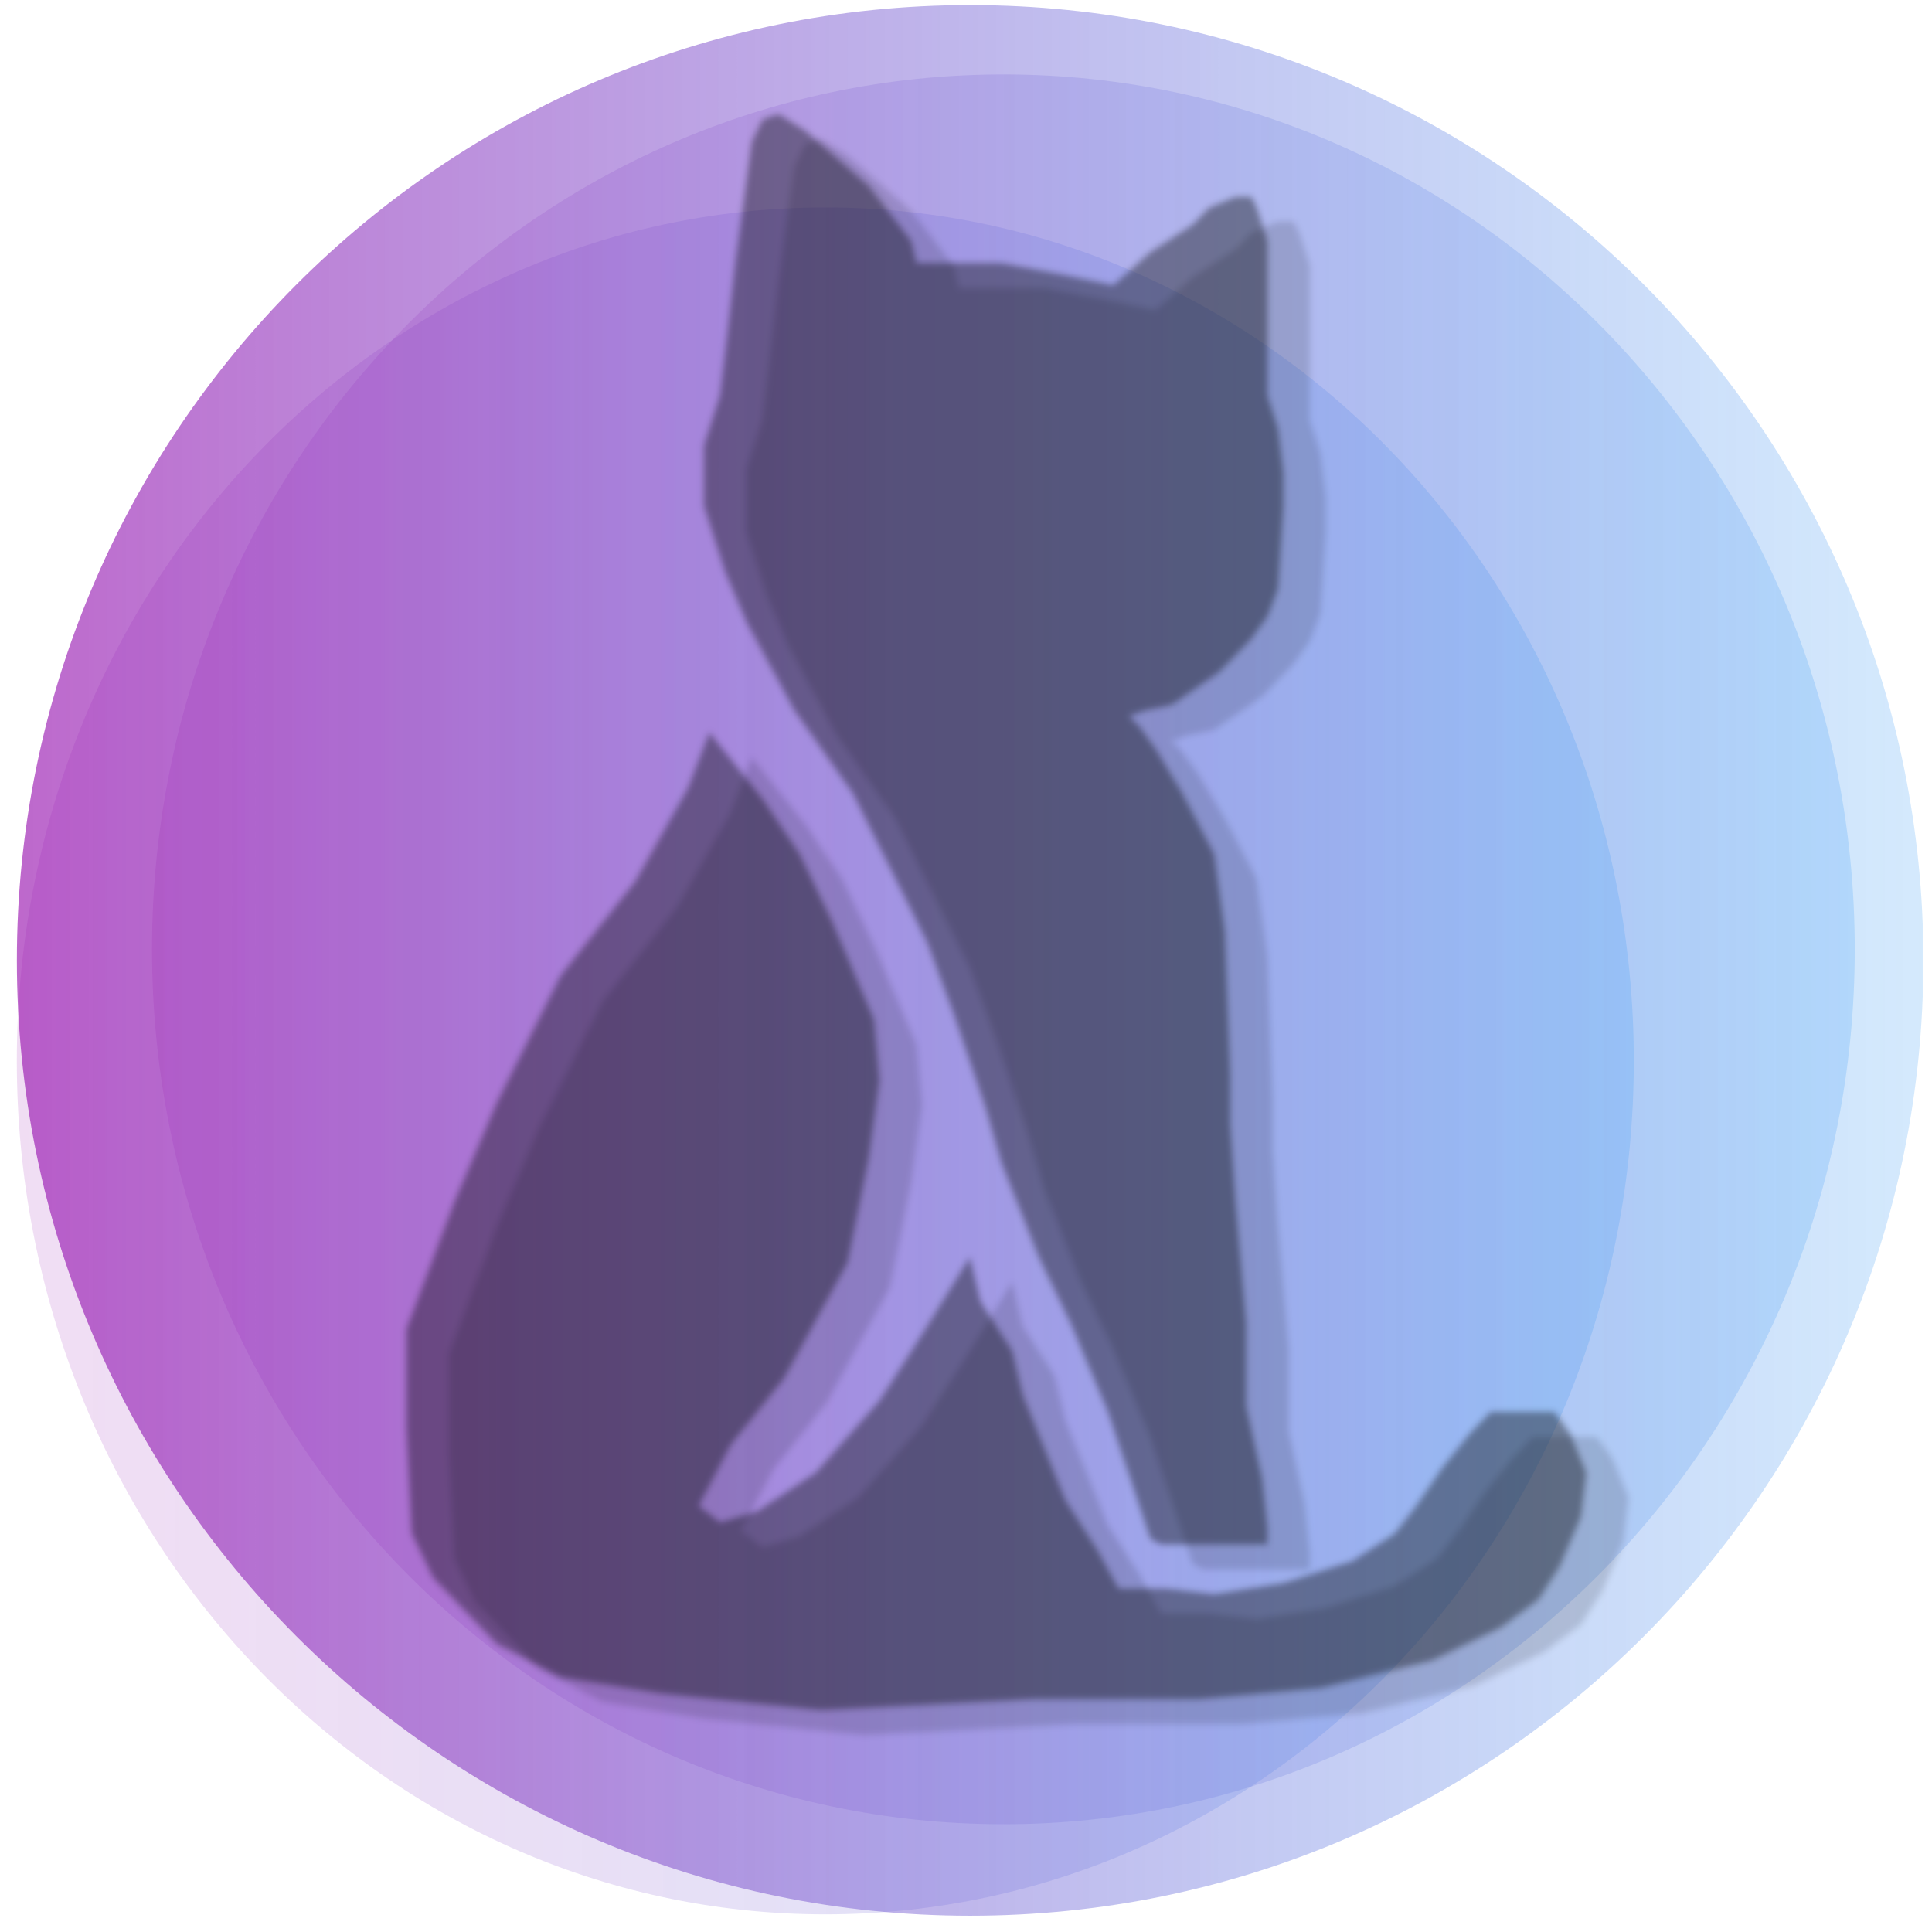
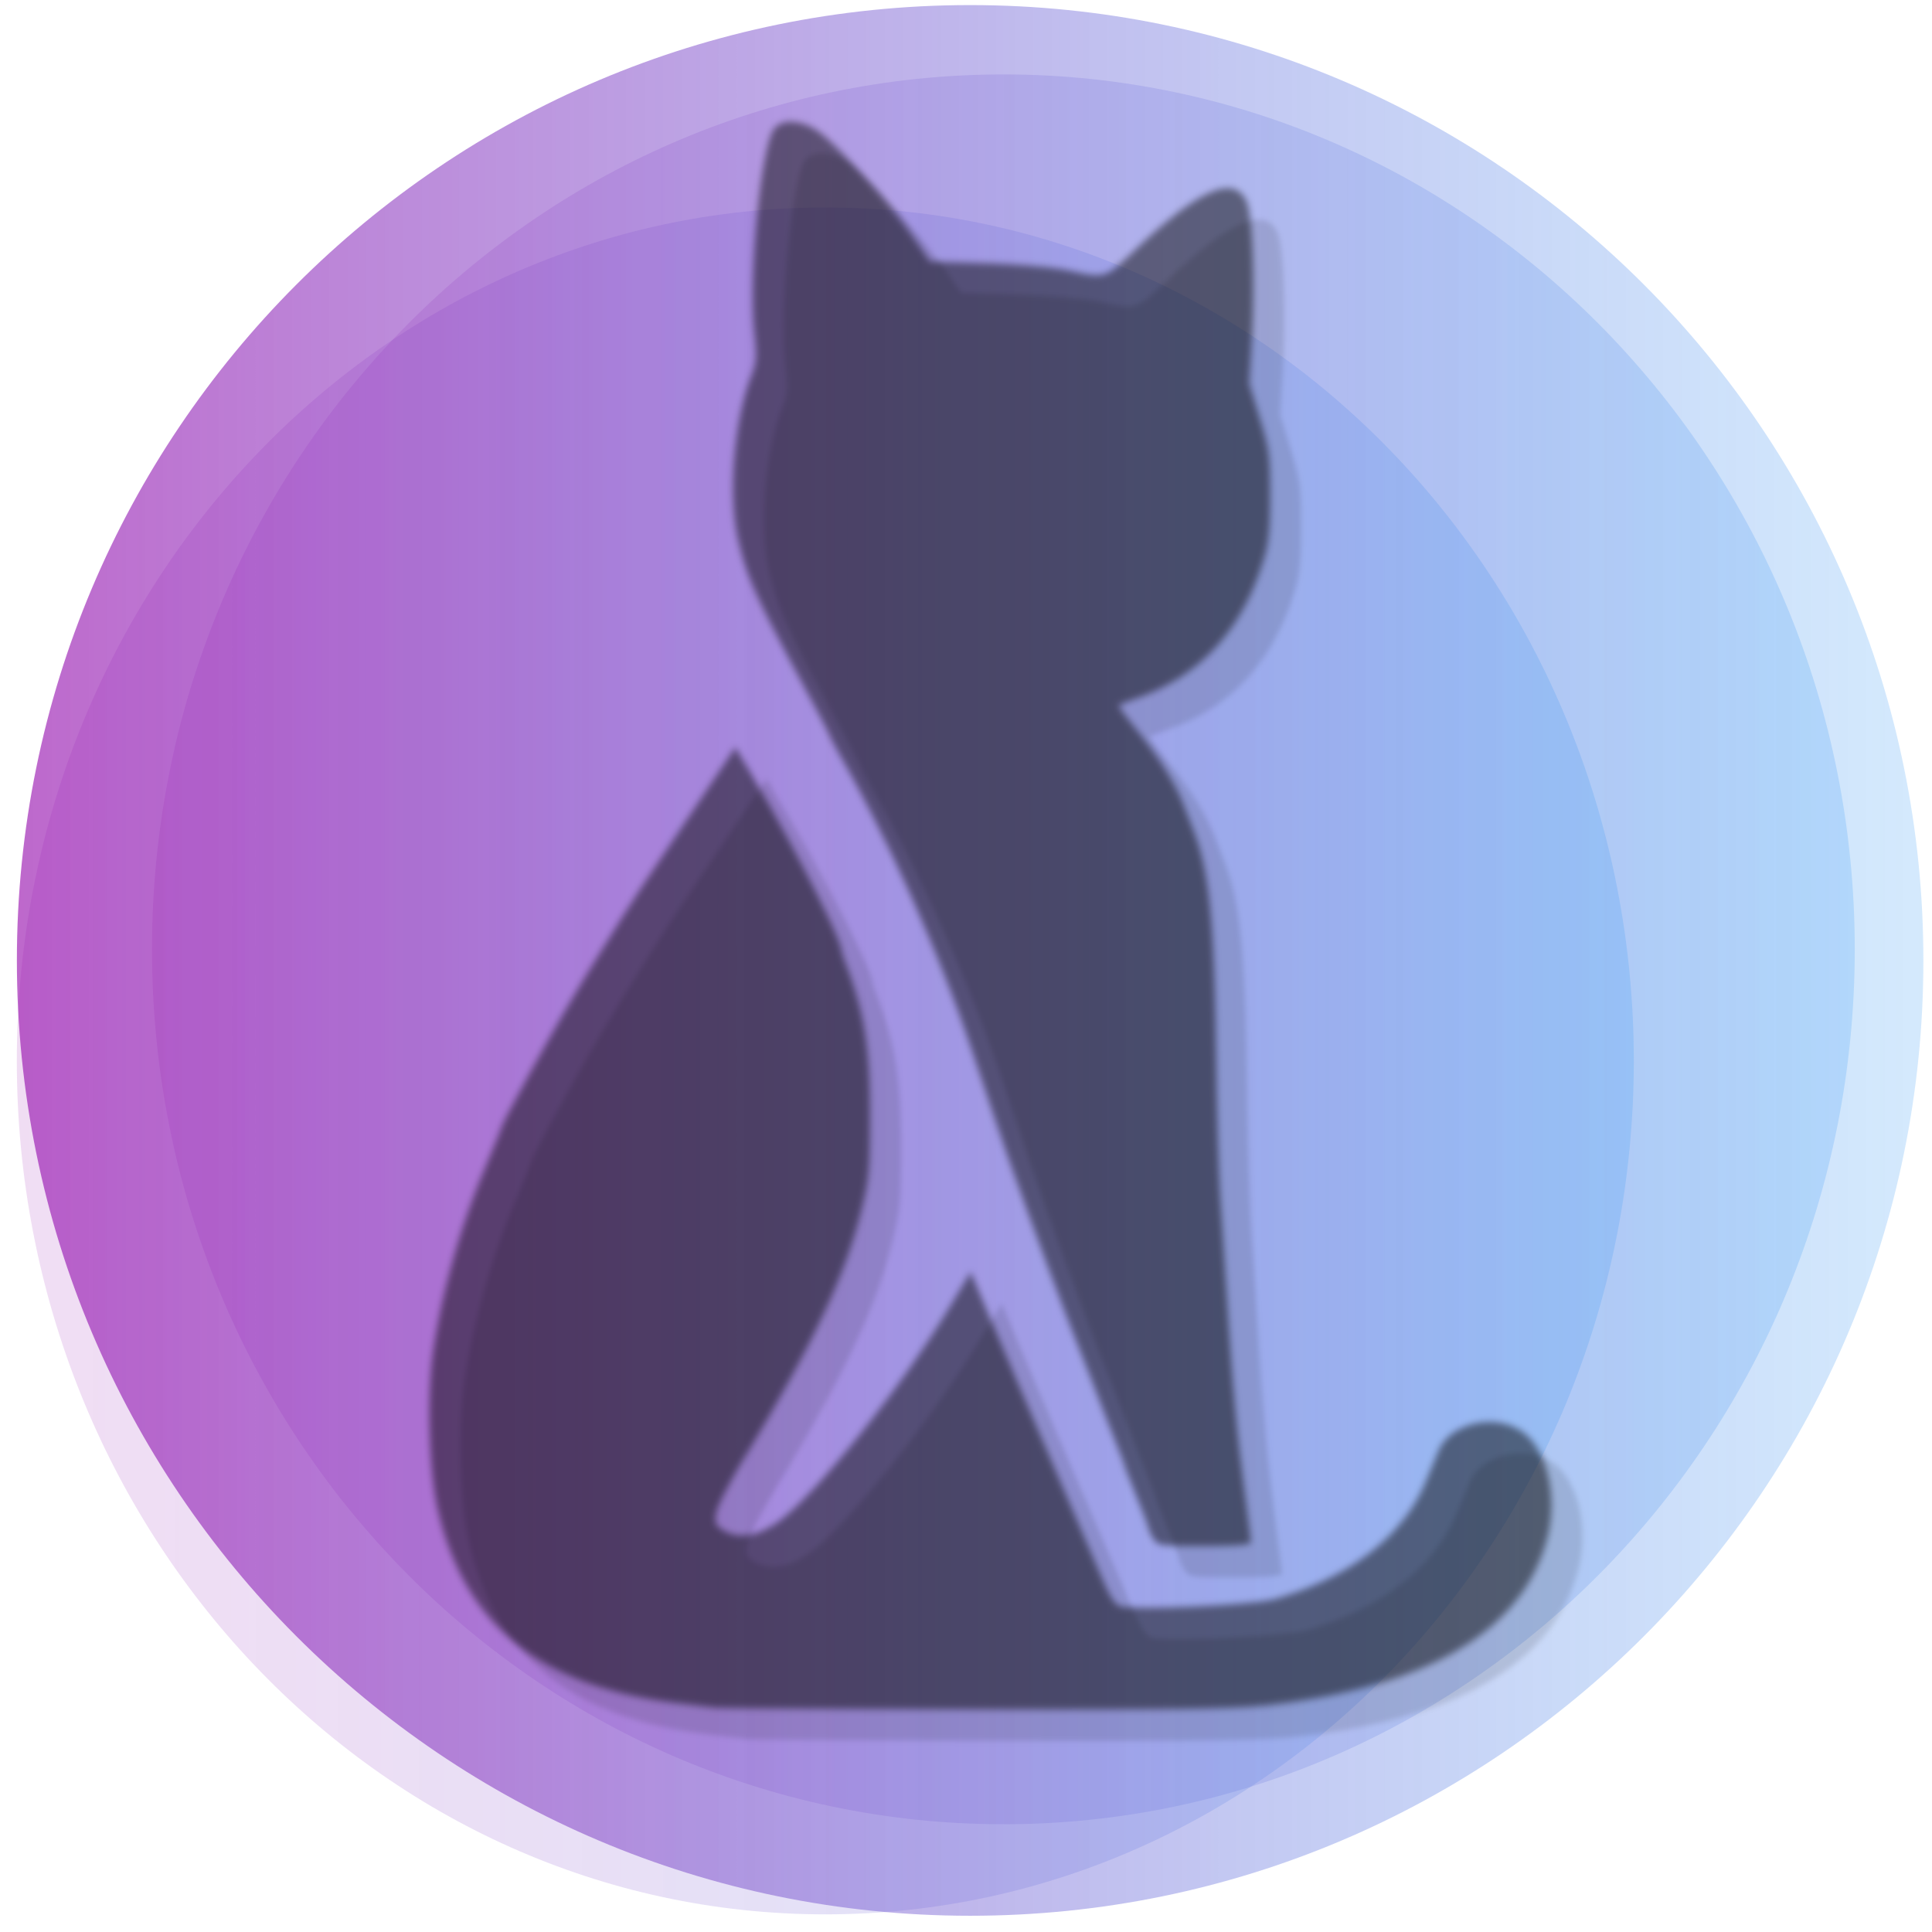
<svg xmlns="http://www.w3.org/2000/svg" xmlns:xlink="http://www.w3.org/1999/xlink" width="300mm" height="300mm" viewBox="0 0 300 300" version="1.1" id="svg1" xml:space="preserve">
  <defs id="defs1">
    <linearGradient id="linearGradient7">
      <stop style="stop-color:#950aac;stop-opacity:0.188;" offset="0" id="stop2" />
      <stop style="stop-color:#369af5;stop-opacity:0.296;" offset="1" id="stop7" />
    </linearGradient>
    <linearGradient xlink:href="#linearGradient5" id="linearGradient6" x1="2.576" y1="150.276" x2="298.62" y2="150.276" gradientUnits="userSpaceOnUse" gradientTransform="translate(0.04472598,-1.141996)" />
    <linearGradient id="linearGradient5">
      <stop style="stop-color:#950aac;stop-opacity:0.856;" offset="0" id="stop5" />
      <stop style="stop-color:#369af5;stop-opacity:0.296;" offset="1" id="stop6" />
    </linearGradient>
    <linearGradient xlink:href="#linearGradient3" id="linearGradient4" x1="2.576" y1="150.276" x2="298.62" y2="150.276" gradientUnits="userSpaceOnUse" gradientTransform="translate(0.04472598,-1.141996)" />
    <linearGradient id="linearGradient3">
      <stop style="stop-color:#000000;stop-opacity:1;" offset="0" id="stop3" />
      <stop style="stop-color:#000000;stop-opacity:0;" offset="1" id="stop4" />
    </linearGradient>
    <linearGradient xlink:href="#linearGradient7" id="linearGradient1" gradientUnits="userSpaceOnUse" gradientTransform="matrix(0.8931298,0,0,0.9158118,21.29792,9.786542)" x1="2.576" y1="150.276" x2="298.62" y2="150.276" />
    <linearGradient xlink:href="#linearGradient3" id="linearGradient2" gradientUnits="userSpaceOnUse" gradientTransform="matrix(0.8931298,0,0,0.9158118,21.29792,9.786542)" x1="2.576" y1="150.276" x2="298.62" y2="150.276" />
    <linearGradient xlink:href="#linearGradient7" id="linearGradient8" gradientUnits="userSpaceOnUse" gradientTransform="matrix(0.8481318,0,0,0.8933616,0.4271438,30.48387)" x1="2.576" y1="150.276" x2="298.62" y2="150.276" />
    <linearGradient xlink:href="#linearGradient3" id="linearGradient9" gradientUnits="userSpaceOnUse" gradientTransform="matrix(0.8481318,0,0,0.8933616,0.4271438,30.48387)" x1="2.576" y1="150.276" x2="298.62" y2="150.276" />
-     <filter style="color-interpolation-filters:sRGB" id="filter10" x="-0.013" y="-0.005" width="1.026" height="1.011">
-       <feGaussianBlur stdDeviation="0.491" id="feGaussianBlur10" />
+     <filter style="color-interpolation-filters:sRGB" id="filter1" x="-0.008" y="-0.005" width="1.016" height="1.011">
+       <feGaussianBlur stdDeviation="0.565" id="feGaussianBlur1" />
    </filter>
-     <filter style="color-interpolation-filters:sRGB" id="filter11" x="-0.006" y="-0.008" width="1.013" height="1.016">
-       <feGaussianBlur stdDeviation="0.491" id="feGaussianBlur11" />
-     </filter>
-     <filter style="color-interpolation-filters:sRGB" id="filter10-7" x="-0.013" y="-0.005" width="1.026" height="1.011">
-       <feGaussianBlur stdDeviation="0.491" id="feGaussianBlur10-2" />
-     </filter>
-     <filter style="color-interpolation-filters:sRGB" id="filter11-3" x="-0.006" y="-0.008" width="1.013" height="1.016">
-       <feGaussianBlur stdDeviation="0.491" id="feGaussianBlur11-6" />
+     <filter style="color-interpolation-filters:sRGB" id="filter1-3" x="-0.006" y="-0.004" width="1.013" height="1.009">
+       <feGaussianBlur stdDeviation="0.457" id="feGaussianBlur1-5" />
    </filter>
  </defs>
  <g id="layer1">
    <ellipse style="fill:url(#linearGradient6);fill-opacity:0.721;stroke:url(#linearGradient4);stroke-width:0;stroke-dasharray:none;stroke-opacity:1" id="path2" cx="150.643" cy="149.134" rx="148.022" ry="148.344" />
    <ellipse style="fill:url(#linearGradient1);fill-opacity:0.721;stroke:url(#linearGradient2);stroke-width:0;stroke-dasharray:none;stroke-opacity:1" id="path2-9" cx="155.802" cy="147.412" rx="132.203" ry="135.855" />
    <ellipse style="fill:url(#linearGradient8);fill-opacity:0.721;stroke:url(#linearGradient9);stroke-width:0;stroke-dasharray:none;stroke-opacity:1" id="path2-9-7" cx="128.154" cy="164.735" rx="125.542" ry="132.524" />
-     <path style="fill:#090c0e;fill-opacity:0.408;stroke-width:0.289;opacity:0.983;filter:url(#filter10)" d="m 112.63,54.581 1.65,-14.58 1.65,-12.007 0.825,-6.003 1.65,-3.43 2.476,-0.858 4.126,2.573 9.902,8.576 6.602,8.576 0.825,3.43 h 4.126 9.077 l 9.077,1.715 4.126,0.858 4.126,0.858 5.776,-5.146 6.602,-4.288 2.476,-2.573 4.126,-1.715 h 2.476 l 0.825,1.715 1.65,5.146 v 6.003 9.434 5.146 3.43 l 1.65,5.146 0.825,6.861 v 5.146 l -0.825,12.864 -1.65,4.288 -2.476,3.43 -4.951,5.146 -7.427,5.146 -4.126,0.858 -2.476,0.858 1.65,1.715 2.476,3.43 4.126,6.861 4.951,9.434 0.825,6.003 0.825,6.003 0.825,22.298 v 7.719 l 0.825,12.007 1.65,18.868 v 12.864 l 2.476,11.149 0.825,7.719 v 2.573 h -6.602 -6.602 -3.301 l -1.65,-0.858 -6.602,-19.725 -5.776,-13.722 -4.951,-10.291 -5.776,-14.58 -2.476,-8.576 -4.951,-14.58 -4.126,-11.149 -11.553,-23.156 -9.077,-12.864 -7.427,-13.722 -3.301,-7.719 -3.301,-10.291 V 74.307 69.161 l 2.476,-7.719 z" id="path9" />
-     <path style="fill:#090c0e;fill-opacity:0.408;stroke-width:0.289;opacity:0.983;filter:url(#filter11)" d="m 110.154,113.757 -3.301,8.576 -8.252,14.58 -11.553,14.58 -9.902,19.725 -6.602,15.437 -7.427,19.725 V 221.817 l 0.825,16.295 3.301,6.861 9.902,10.291 9.902,5.146 15.679,2.573 24.756,2.573 33.008,-1.715 h 25.581 l 18.98,-1.715 17.329,-4.288 10.728,-5.146 5.776,-4.288 3.301,-5.146 3.301,-7.719 0.825,-6.861 -2.476,-6.003 -2.476,-3.43 h -4.951 -4.951 l -3.301,3.43 -4.126,5.146 -4.126,6.003 -3.301,4.288 -6.602,4.288 -10.728,3.43 -10.728,1.715 -7.427,-0.858 h -7.427 l -3.301,-6.003 -4.951,-7.719 -6.602,-16.295 -1.65,-6.861 -4.951,-7.719 -1.65,-6.861 -7.427,12.007 -6.602,10.291 -9.902,11.149 -9.077,6.003 -5.776,1.715 -3.301,-2.573 4.951,-9.434 8.252,-10.291 9.902,-18.01 3.301,-16.295 1.65,-12.007 -0.825,-9.434 -6.602,-15.437 -4.951,-10.291 -5.776,-8.576 z" id="path10" />
-     <path style="opacity:0.983;fill:#090c0e;fill-opacity:0.152;stroke-width:0.289;filter:url(#filter10-7)" d="m 119.201,58.445 1.65,-14.58 1.65,-12.007 0.825,-6.003 1.65,-3.43 2.476,-0.858 4.126,2.573 9.902,8.576 6.602,8.576 0.825,3.43 h 4.126 9.077 l 9.077,1.715 4.126,0.858 4.126,0.858 5.776,-5.146 6.602,-4.288 2.476,-2.573 4.126,-1.715 h 2.476 l 0.825,1.715 1.65,5.146 v 6.003 9.434 5.146 3.43 l 1.65,5.146 0.825,6.861 v 5.146 l -0.825,12.864 -1.65,4.288 -2.476,3.43 -4.951,5.146 -7.427,5.146 -4.126,0.858 -2.476,0.858 1.65,1.715 2.476,3.43 4.126,6.861 4.951,9.434 0.825,6.003 0.825,6.003 0.825,22.298 v 7.719 l 0.825,12.007 1.65,18.868 v 12.864 l 2.476,11.149 0.825,7.719 v 2.573 h -6.602 -6.602 -3.301 l -1.65,-0.858 -6.602,-19.725 -5.776,-13.722 -4.951,-10.291 -5.776,-14.58 -2.476,-8.576 -4.951,-14.58 -4.126,-11.149 -11.553,-23.156 -9.077,-12.864 -7.427,-13.722 -3.301,-7.719 -3.301,-10.291 v -4.288 -5.146 l 2.476,-7.719 z" id="path9-8" />
-     <path style="opacity:0.983;fill:#090c0e;fill-opacity:0.152;stroke-width:0.289;filter:url(#filter11-3)" d="m 116.725,117.621 -3.301,8.576 -8.252,14.58 -11.553,14.58 -9.902,19.725 -6.602,15.437 -7.427,19.725 v 15.437 l 0.825,16.295 3.301,6.861 9.902,10.291 9.902,5.146 15.679,2.573 24.756,2.573 33.008,-1.715 h 25.581 l 18.98,-1.715 17.329,-4.288 10.728,-5.146 5.776,-4.288 3.301,-5.146 3.301,-7.719 0.825,-6.861 -2.476,-6.003 -2.476,-3.43 h -4.951 -4.951 l -3.301,3.43 -4.126,5.146 -4.126,6.003 -3.301,4.288 -6.602,4.288 -10.728,3.43 -10.728,1.715 -7.427,-0.858 h -7.427 l -3.301,-6.003 -4.951,-7.719 -6.602,-16.295 -1.65,-6.861 -4.951,-7.719 -1.65,-6.861 -7.427,12.007 -6.602,10.291 -9.902,11.149 -9.077,6.003 -5.776,1.715 -3.301,-2.573 4.951,-9.434 8.252,-10.291 9.902,-18.01 3.301,-16.295 1.65,-12.007 -0.825,-9.434 -6.602,-15.437 -4.951,-10.291 -5.776,-8.576 z" id="path10-1" />
+     <path style="fill:#000000;fill-opacity:0.477;stroke-width:0.949;filter:url(#filter1)" d="m 111.033,265.167 c -0.9,-0.098 -3.634,-0.425 -6.076,-0.726 -21.116,-2.609 -32.852,-12.114 -36.965,-29.939 -1.421,-6.16 -1.744,-18.124 -0.675,-25.035 1.445,-9.34 4.215,-19.099 7.928,-27.927 1.431,-3.403 2.602,-6.287 2.602,-6.409 0,-0.545 7.039,-13.394 10.894,-19.885 3.848,-6.478 9.339,-15.241 12.112,-19.328 0.585,-0.863 3.826,-5.689 7.201,-10.725 l 6.137,-9.156 3.581,6.099 c 6.029,10.269 12.89,23.823 12.89,25.466 0,0.181 0.29,1.08 0.644,1.999 2.899,7.519 3.798,13.146 3.781,23.671 -0.014,8.453 -0.129,9.746 -1.299,14.55 -2.469,10.142 -7.487,20.793 -18,38.202 -2.544,4.212 -4.463,7.956 -4.612,8.994 -0.229,1.597 -0.098,1.87 1.28,2.678 2.309,1.355 5.301,0.83 8.498,-1.49 5.841,-4.238 19.169,-20.979 26.633,-33.454 l 3.138,-5.244 2.873,6.834 c 1.58,3.758 5.661,13.275 9.068,21.147 3.407,7.873 7.087,16.403 8.179,18.957 1.547,3.62 2.245,4.717 3.167,4.98 2.326,0.662 20.752,-0.21 23.955,-1.133 11.664,-3.364 19.914,-9.775 23.405,-18.19 0.811,-1.954 1.711,-4.122 2,-4.816 1.91,-4.59 9.539,-6.017 13.562,-2.536 3.448,2.983 4.905,9.935 3.352,15.992 -3.655,14.259 -18.075,23.009 -42.787,25.963 -5.581,0.667 -13.668,0.795 -45.805,0.725 -21.465,-0.047 -39.764,-0.165 -40.664,-0.263 z m 68.033,-26.277 c -0.4,-0.648 -0.728,-1.35 -0.728,-1.559 0,-0.209 -0.841,-2.437 -1.87,-4.95 -1.028,-2.513 -1.87,-4.689 -1.87,-4.837 0,-0.147 -0.552,-1.624 -1.226,-3.282 -0.674,-1.658 -1.906,-4.804 -2.738,-6.99 -0.832,-2.187 -1.992,-5.169 -2.579,-6.627 -3.309,-8.218 -10.342,-27.289 -13.196,-35.784 -1.812,-5.394 -3.655,-10.881 -4.096,-12.193 -4.876,-14.518 -12.447,-31.489 -19.93,-44.681 -1.122,-1.977 -2.039,-3.703 -2.039,-3.835 0,-0.132 -1.71,-3.405 -3.801,-7.273 -7.602,-14.067 -9.114,-17.428 -10.399,-23.116 -1.55,-6.864 -0.64,-18.379 1.991,-25.18 0.906,-2.341 0.951,-2.962 0.526,-7.157 -0.905,-8.914 1.086,-28.922 3.133,-31.488 1.321,-1.656 4.719,-1.256 7.35,0.866 3.239,2.612 10.799,11.103 14.05,15.781 l 2.801,4.03 8.884,0.276 c 5.079,0.158 10.485,0.63 12.623,1.102 5.711,1.262 5.615,1.291 10.283,-3.171 9.826,-9.393 15.382,-11.822 17.32,-7.573 0.926,2.031 1.325,12.544 0.813,21.414 l -0.398,6.892 1.618,5.301 c 1.504,4.928 1.619,5.768 1.634,11.928 0.012,4.994 -0.192,7.345 -0.827,9.542 -3.228,11.165 -9.78,18.495 -19.692,22.027 -1.542,0.55 -2.89,1.064 -2.994,1.143 -0.104,0.079 0.842,1.409 2.103,2.955 4.163,5.105 6.624,9.005 8.1,12.839 0.561,1.458 1.205,3.128 1.429,3.711 2.406,6.244 3.194,13.858 3.458,33.399 0.126,9.33 0.451,20.185 0.723,24.121 0.271,3.936 0.707,10.497 0.969,14.579 1.001,15.639 1.448,20.408 3.063,32.712 0.372,2.83 0.676,5.394 0.676,5.699 0,0.361 -2.51,0.554 -7.218,0.554 -6.929,0 -7.247,-0.047 -7.946,-1.178 z" id="path1" />
+     <path style="fill:#000000;fill-opacity:0.121;stroke-width:0.949;filter:url(#filter1-3)" d="m 115.851,270.045 c -0.9,-0.098 -3.634,-0.425 -6.076,-0.726 -21.116,-2.609 -32.852,-12.114 -36.965,-29.939 -1.421,-6.16 -1.744,-18.124 -0.675,-25.035 1.445,-9.34 4.215,-19.099 7.928,-27.927 1.431,-3.403 2.602,-6.287 2.602,-6.409 0,-0.545 7.039,-13.394 10.894,-19.885 3.848,-6.478 9.339,-15.241 12.112,-19.328 0.585,-0.863 3.826,-5.689 7.201,-10.725 l 6.137,-9.156 3.581,6.099 c 6.029,10.269 12.89,23.823 12.89,25.466 0,0.181 0.29,1.08 0.644,1.999 2.899,7.519 3.798,13.146 3.781,23.671 -0.014,8.453 -0.129,9.746 -1.299,14.55 -2.469,10.142 -7.487,20.793 -18,38.202 -2.544,4.212 -4.463,7.956 -4.612,8.994 -0.229,1.597 -0.098,1.87 1.28,2.678 2.309,1.355 5.301,0.83 8.498,-1.49 5.841,-4.238 19.169,-20.979 26.633,-33.454 l 3.138,-5.244 2.873,6.834 c 1.58,3.758 5.661,13.275 9.068,21.147 3.407,7.873 7.087,16.403 8.179,18.957 1.547,3.62 2.245,4.717 3.167,4.98 2.326,0.662 20.752,-0.21 23.955,-1.133 11.664,-3.364 19.914,-9.775 23.405,-18.19 0.811,-1.954 1.711,-4.122 2,-4.816 1.91,-4.59 9.539,-6.017 13.562,-2.536 3.448,2.983 4.905,9.935 3.352,15.992 -3.655,14.259 -18.075,23.009 -42.787,25.963 -5.581,0.667 -13.668,0.795 -45.805,0.725 -21.465,-0.047 -39.764,-0.165 -40.664,-0.263 z m 68.033,-26.277 c -0.4,-0.648 -0.728,-1.35 -0.728,-1.559 0,-0.209 -0.841,-2.437 -1.87,-4.95 -1.028,-2.513 -1.87,-4.689 -1.87,-4.837 0,-0.147 -0.552,-1.624 -1.226,-3.282 -0.674,-1.658 -1.906,-4.804 -2.738,-6.99 -0.832,-2.187 -1.992,-5.169 -2.579,-6.627 -3.309,-8.218 -10.342,-27.289 -13.196,-35.784 -1.812,-5.394 -3.655,-10.881 -4.096,-12.193 -4.876,-14.518 -12.447,-31.489 -19.93,-44.681 -1.122,-1.977 -2.039,-3.703 -2.039,-3.835 0,-0.132 -1.71,-3.405 -3.801,-7.273 -7.602,-14.067 -9.114,-17.428 -10.399,-23.116 -1.55,-6.864 -0.64,-18.379 1.991,-25.18 0.906,-2.341 0.951,-2.962 0.526,-7.157 -0.905,-8.914 1.086,-28.922 3.133,-31.488 1.321,-1.656 4.719,-1.256 7.35,0.866 3.239,2.612 10.799,11.103 14.05,15.781 l 2.801,4.03 8.884,0.276 c 5.079,0.158 10.485,0.63 12.623,1.102 5.711,1.262 5.615,1.291 10.283,-3.171 9.826,-9.393 15.382,-11.822 17.32,-7.573 0.926,2.031 1.325,12.544 0.813,21.414 l -0.398,6.892 1.618,5.301 c 1.504,4.928 1.619,5.768 1.634,11.928 0.012,4.994 -0.192,7.345 -0.827,9.542 -3.228,11.165 -9.78,18.495 -19.692,22.027 -1.542,0.55 -2.89,1.064 -2.994,1.143 -0.104,0.079 0.842,1.409 2.103,2.955 4.163,5.105 6.624,9.005 8.1,12.839 0.561,1.458 1.205,3.128 1.429,3.711 2.406,6.244 3.194,13.858 3.458,33.399 0.126,9.33 0.451,20.185 0.723,24.121 0.271,3.936 0.707,10.497 0.969,14.579 1.001,15.639 1.448,20.408 3.063,32.712 0.372,2.83 0.676,5.394 0.676,5.699 0,0.361 -2.51,0.554 -7.218,0.554 -6.929,0 -7.247,-0.047 -7.946,-1.178 z" id="path1-6" />
  </g>
</svg>
